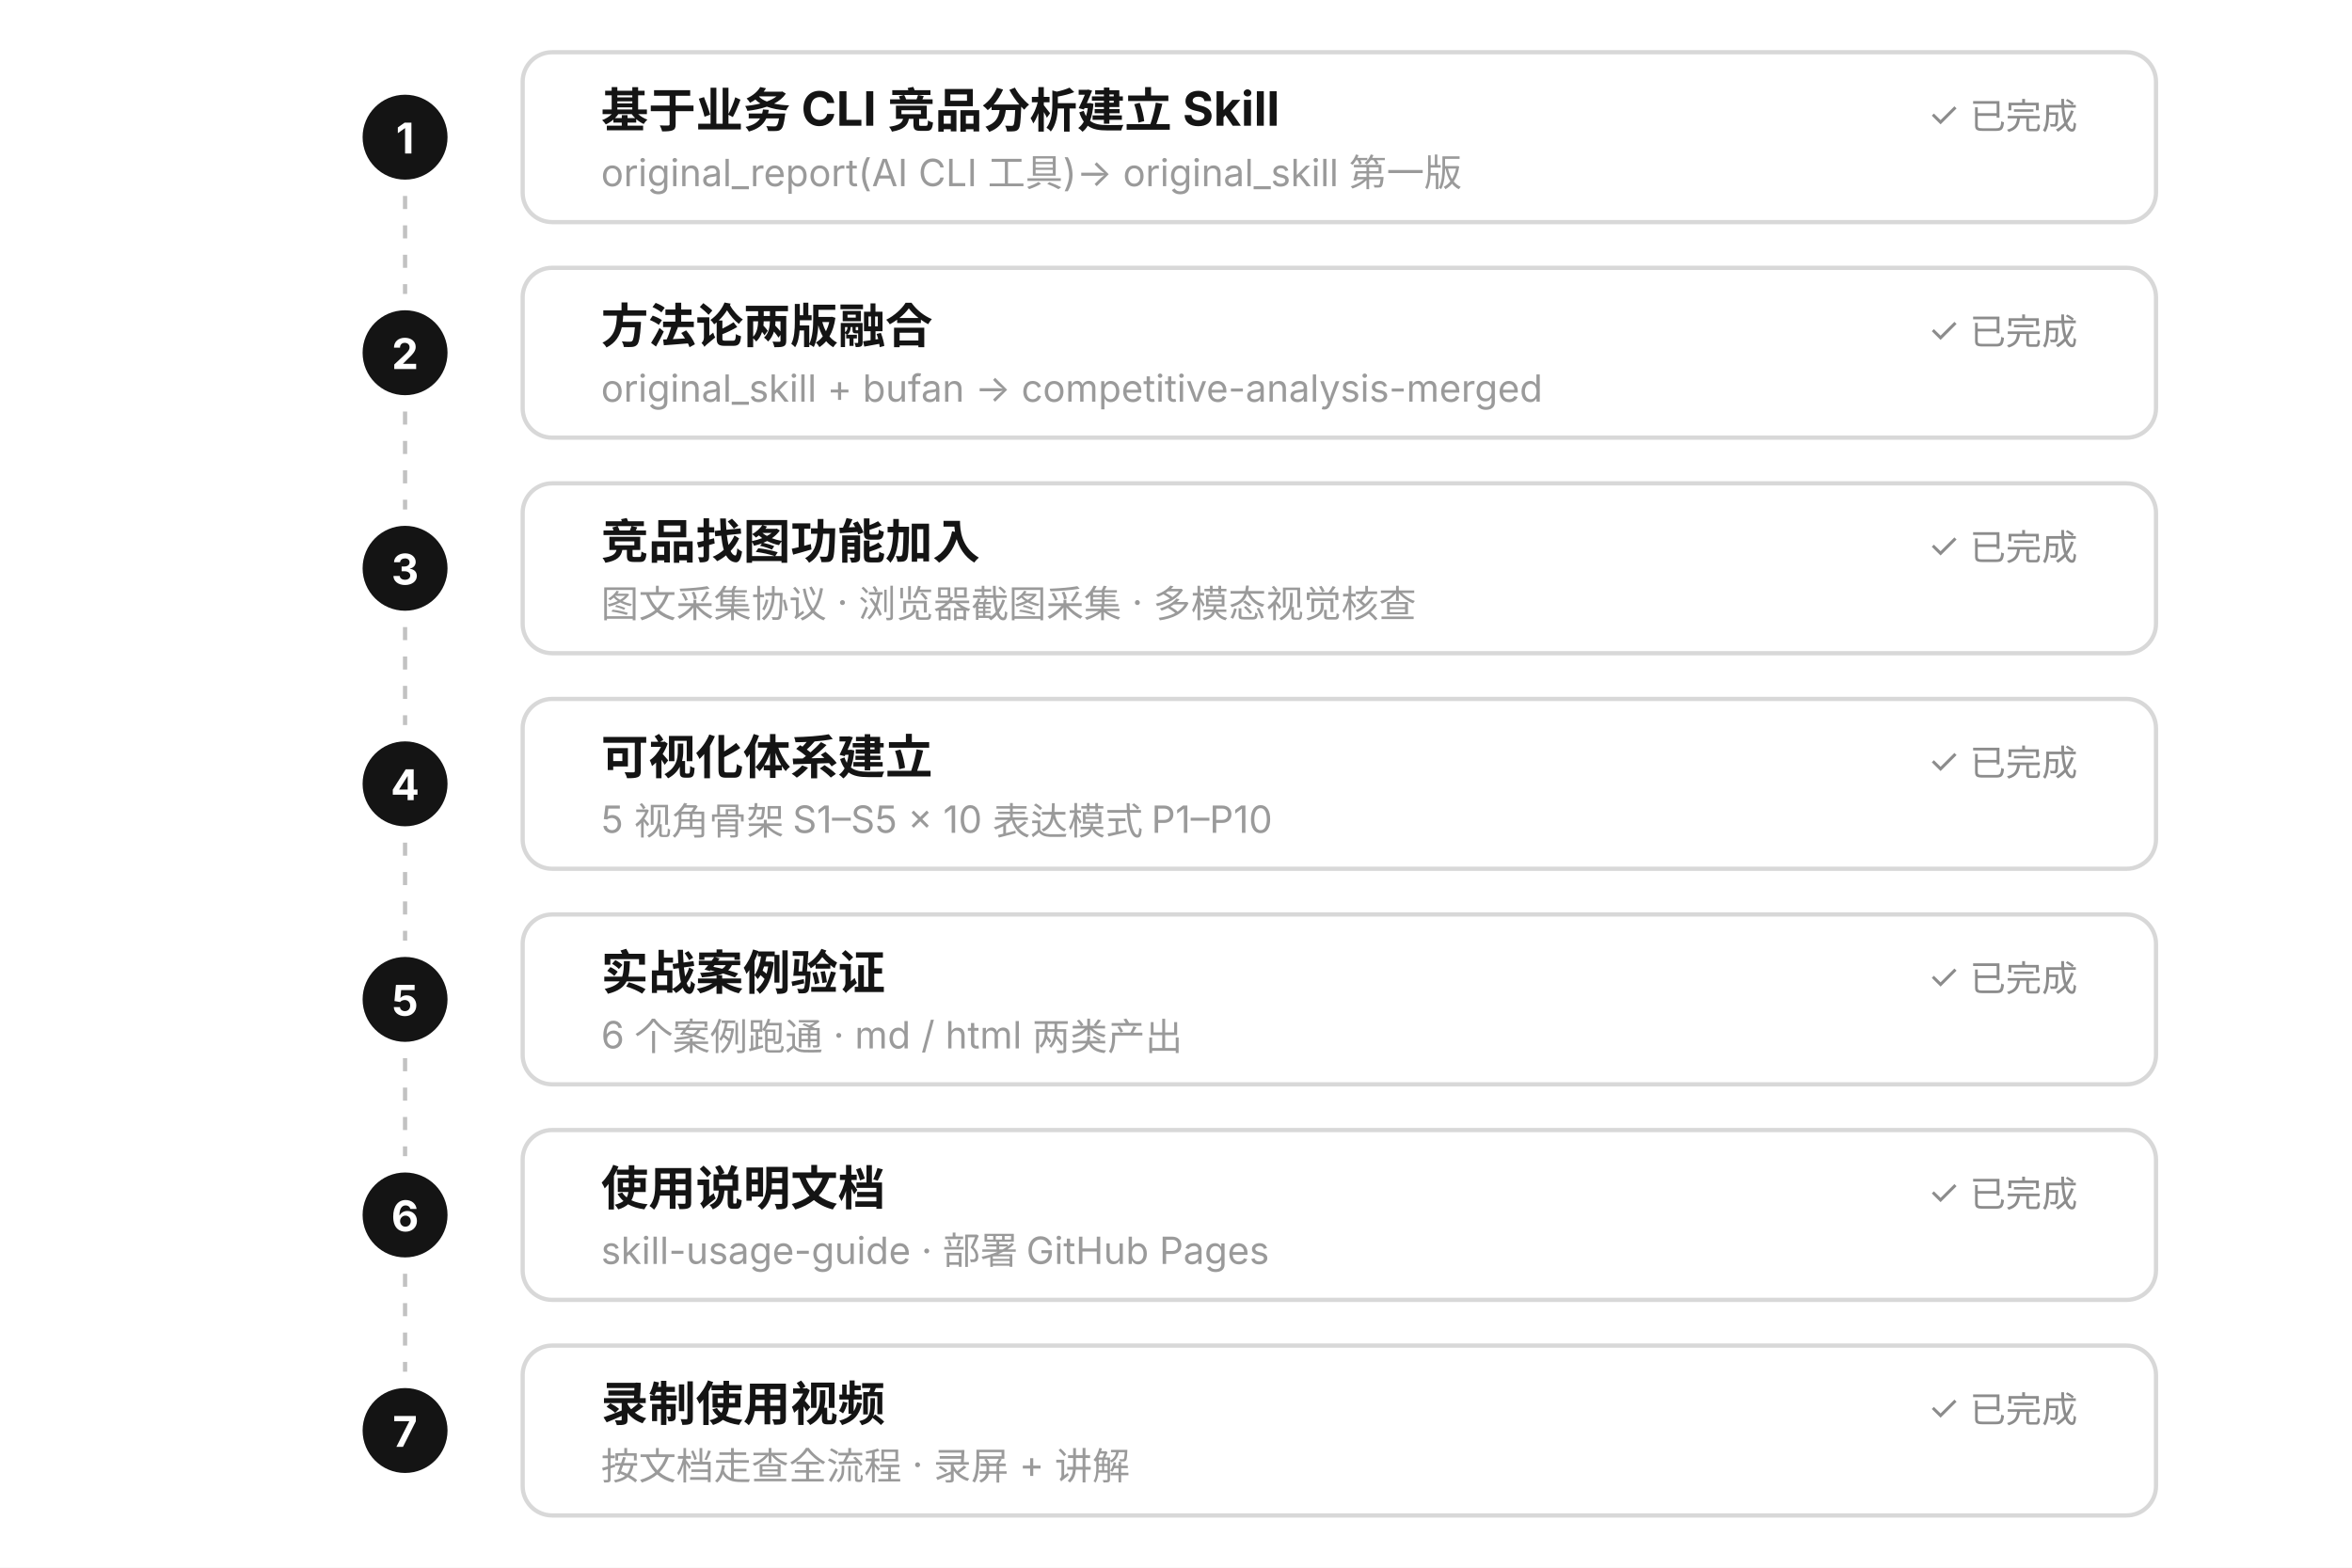
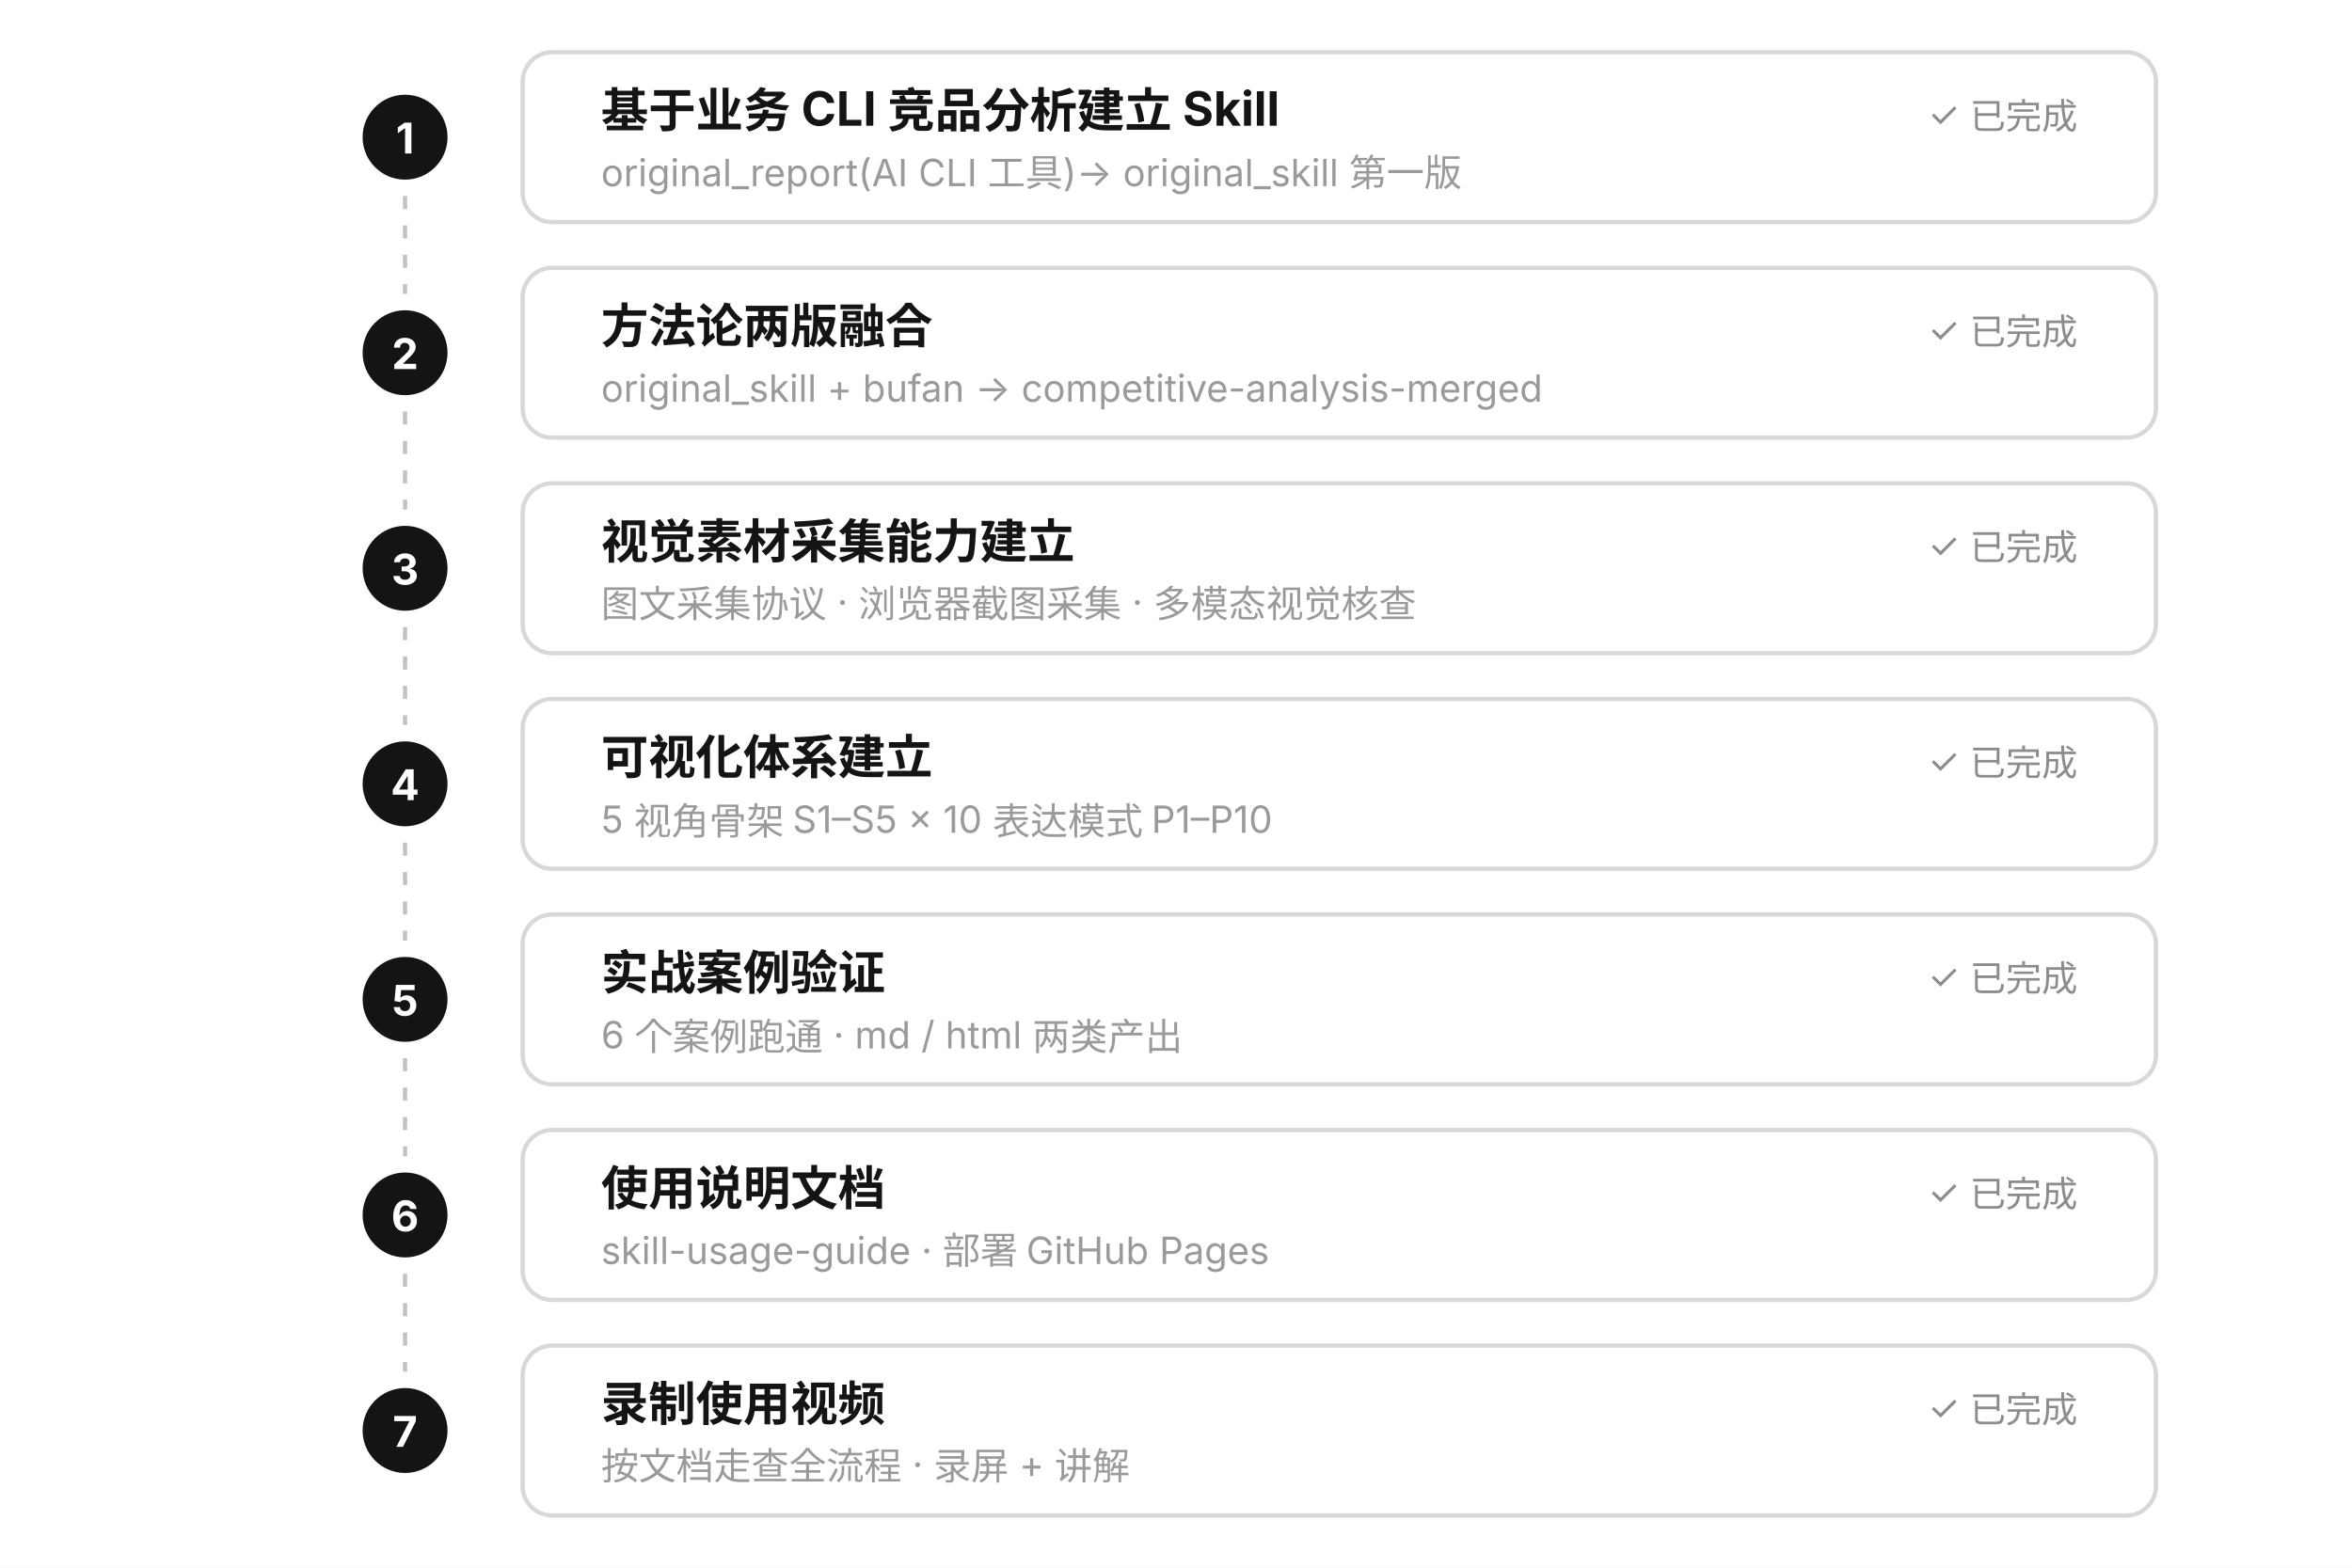
<svg xmlns="http://www.w3.org/2000/svg" width="720" height="480" viewBox="0 0 720 480" font-family="'Inter','Segoe UI','PingFang SC','Microsoft YaHei',sans-serif">
  <rect width="720" height="480" fill="#FFFFFF" />
  <g stroke="#C2C2C2" stroke-width="1.3" stroke-dasharray="4 5">
    <line x1="124" y1="60" x2="124" y2="90" />
    <line x1="124" y1="126" x2="124" y2="156" />
    <line x1="124" y1="192" x2="124" y2="222" />
    <line x1="124" y1="258" x2="124" y2="288" />
    <line x1="124" y1="324" x2="124" y2="354" />
    <line x1="124" y1="390" x2="124" y2="420" />
  </g>
  <g>
    <circle cx="124" cy="42" r="13" fill="#141414" />
    <text x="124" y="47" fill="#FFFFFF" font-size="13" font-weight="700" text-anchor="middle">1</text>
    <rect x="160" y="16" width="500" height="52" rx="9" fill="#FFFFFF" stroke="#D8D8D8" stroke-width="1.3" />
    <text x="184" y="39" fill="#141414" font-size="14.5" font-weight="700">基于业务 CLI 竞品分析建立 Skill</text>
    <text x="184" y="57" fill="#9A9A9A" font-size="11.5">original_report(AI CLI 工具)→ original_skill 第一版</text>
    <text x="636" y="39" fill="#8C8C8C" font-size="11" text-anchor="end">✓ 已完成</text>
    <circle cx="124" cy="108" r="13" fill="#141414" />
    <text x="124" y="113" fill="#FFFFFF" font-size="13" font-weight="700" text-anchor="middle">2</text>
    <rect x="160" y="82" width="500" height="52" rx="9" fill="#FFFFFF" stroke="#D8D8D8" stroke-width="1.3" />
    <text x="184" y="105" fill="#141414" font-size="14.5" font-weight="700">方法论两版融合</text>
    <text x="184" y="123" fill="#9A9A9A" font-size="11.5">original_skill + bufan → competitive-analysis-merged</text>
    <text x="636" y="105" fill="#8C8C8C" font-size="11" text-anchor="end">✓ 已完成</text>
    <circle cx="124" cy="174" r="13" fill="#141414" />
    <text x="124" y="179" fill="#FFFFFF" font-size="13" font-weight="700" text-anchor="middle">3</text>
    <rect x="160" y="148" width="500" height="52" rx="9" fill="#FFFFFF" stroke="#D8D8D8" stroke-width="1.3" />
-     <text x="184" y="171" fill="#141414" font-size="14.5" font-weight="700">竞品找图功能加入</text>
+     <text x="184" y="171" fill="#141414" font-size="14.5" font-weight="700">视觉素材采集能力建立</text>
    <text x="184" y="189" fill="#9A9A9A" font-size="11.5">图文采集协议 · 浏览器截图采集 · 多模态视觉核查</text>
    <text x="636" y="171" fill="#8C8C8C" font-size="11" text-anchor="end">✓ 已完成</text>
    <circle cx="124" cy="240" r="13" fill="#141414" />
    <text x="124" y="245" fill="#FFFFFF" font-size="13" font-weight="700" text-anchor="middle">4</text>
    <rect x="160" y="214" width="500" height="52" rx="9" fill="#FFFFFF" stroke="#D8D8D8" stroke-width="1.3" />
    <text x="184" y="237" fill="#141414" font-size="14.5" font-weight="700">可视化体系建立</text>
    <text x="184" y="255" fill="#9A9A9A" font-size="11.5">5 视角骨架 S1–S5 × 10 表达模式 P1–P10</text>
    <text x="636" y="237" fill="#8C8C8C" font-size="11" text-anchor="end">✓ 已完成</text>
    <circle cx="124" cy="306" r="13" fill="#141414" />
    <text x="124" y="311" fill="#FFFFFF" font-size="13" font-weight="700" text-anchor="middle">5</text>
    <rect x="160" y="280" width="500" height="52" rx="9" fill="#FFFFFF" stroke="#D8D8D8" stroke-width="1.3" />
    <text x="184" y="303" fill="#141414" font-size="14.5" font-weight="700">实战案例验证</text>
    <text x="184" y="321" fill="#9A9A9A" font-size="11.5">6 个案例跑通 · md / html 两类产出</text>
    <text x="636" y="303" fill="#8C8C8C" font-size="11" text-anchor="end">✓ 已完成</text>
    <circle cx="124" cy="372" r="13" fill="#141414" />
    <text x="124" y="377" fill="#FFFFFF" font-size="13" font-weight="700" text-anchor="middle">6</text>
    <rect x="160" y="346" width="500" height="52" rx="9" fill="#FFFFFF" stroke="#D8D8D8" stroke-width="1.3" />
    <text x="184" y="369" fill="#141414" font-size="14.5" font-weight="700">使用说明文档</text>
    <text x="184" y="387" fill="#9A9A9A" font-size="11.5">skill-usage-guide · 部署 GitHub Pages</text>
    <text x="636" y="369" fill="#8C8C8C" font-size="11" text-anchor="end">✓ 已完成</text>
    <circle cx="124" cy="438" r="13" fill="#141414" />
    <text x="124" y="443" fill="#FFFFFF" font-size="13" font-weight="700" text-anchor="middle">7</text>
    <rect x="160" y="412" width="500" height="52" rx="9" fill="#FFFFFF" stroke="#D8D8D8" stroke-width="1.3" />
    <text x="184" y="435" fill="#141414" font-size="14.5" font-weight="700">录制使用视频</text>
    <text x="184" y="453" fill="#9A9A9A" font-size="11.5">按文档走查全流程 · 录屏 + 讲解</text>
    <text x="636" y="435" fill="#8C8C8C" font-size="11" text-anchor="end">✓ 已完成</text>
  </g>
</svg>
